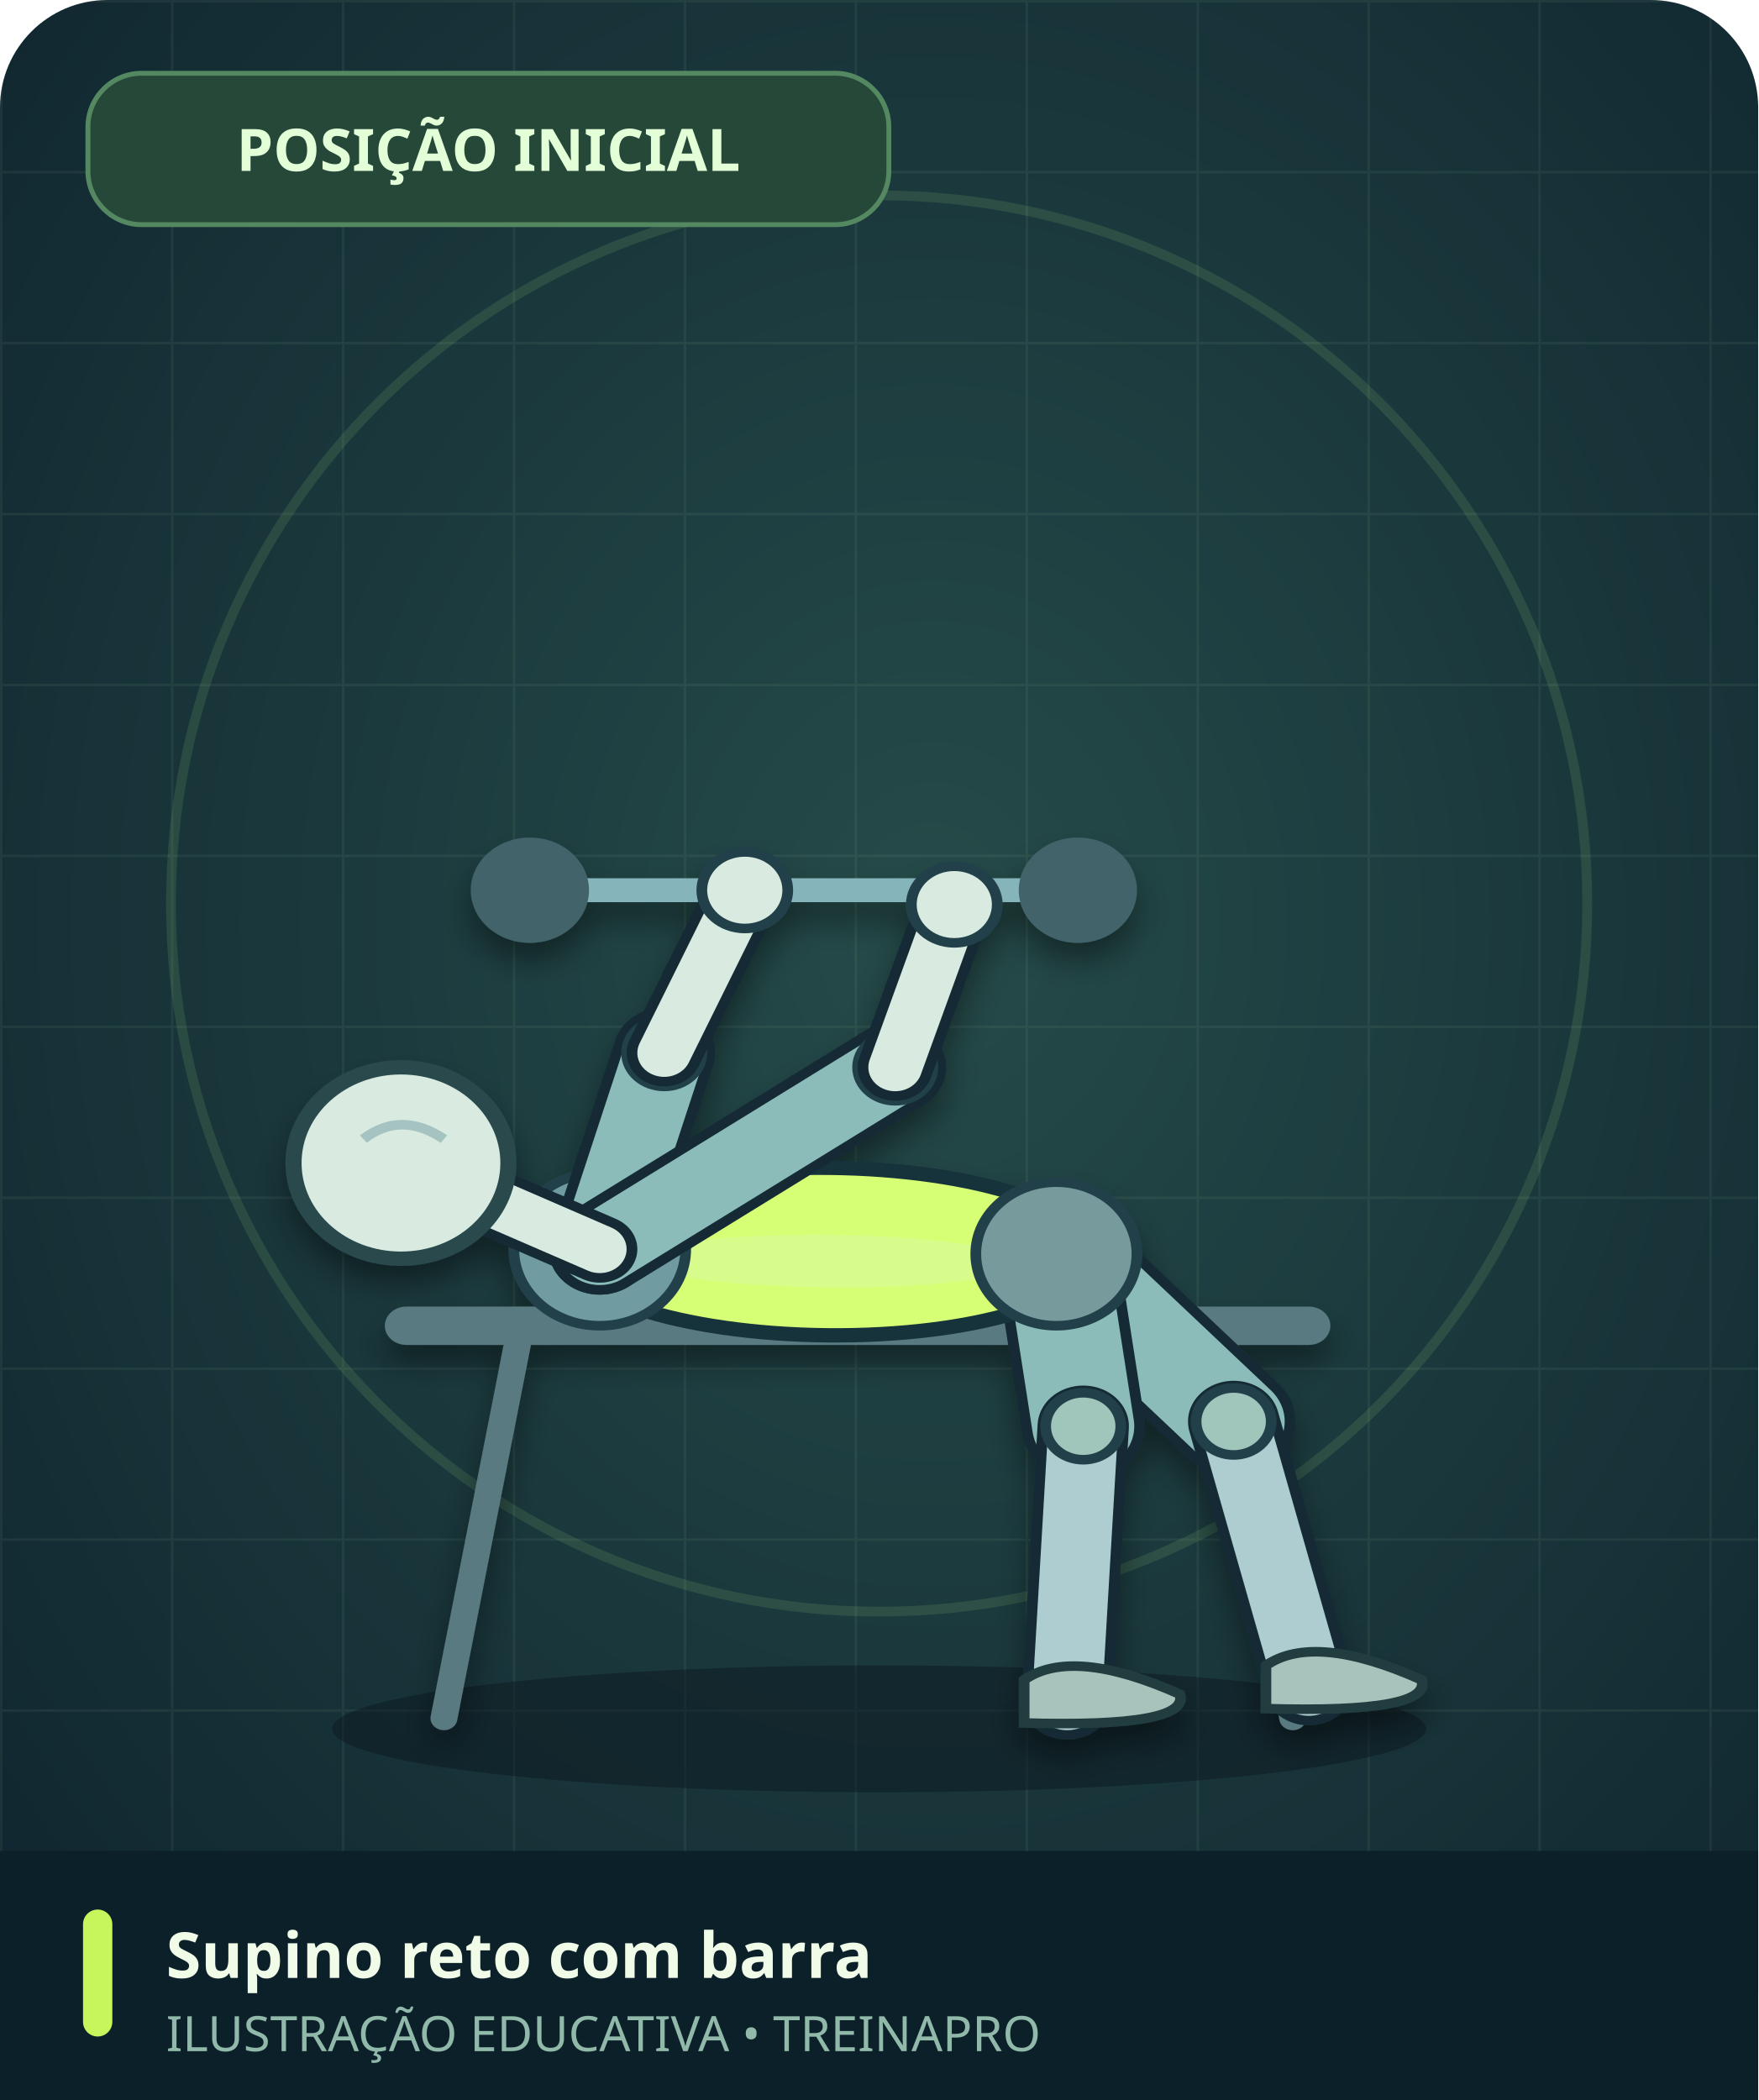
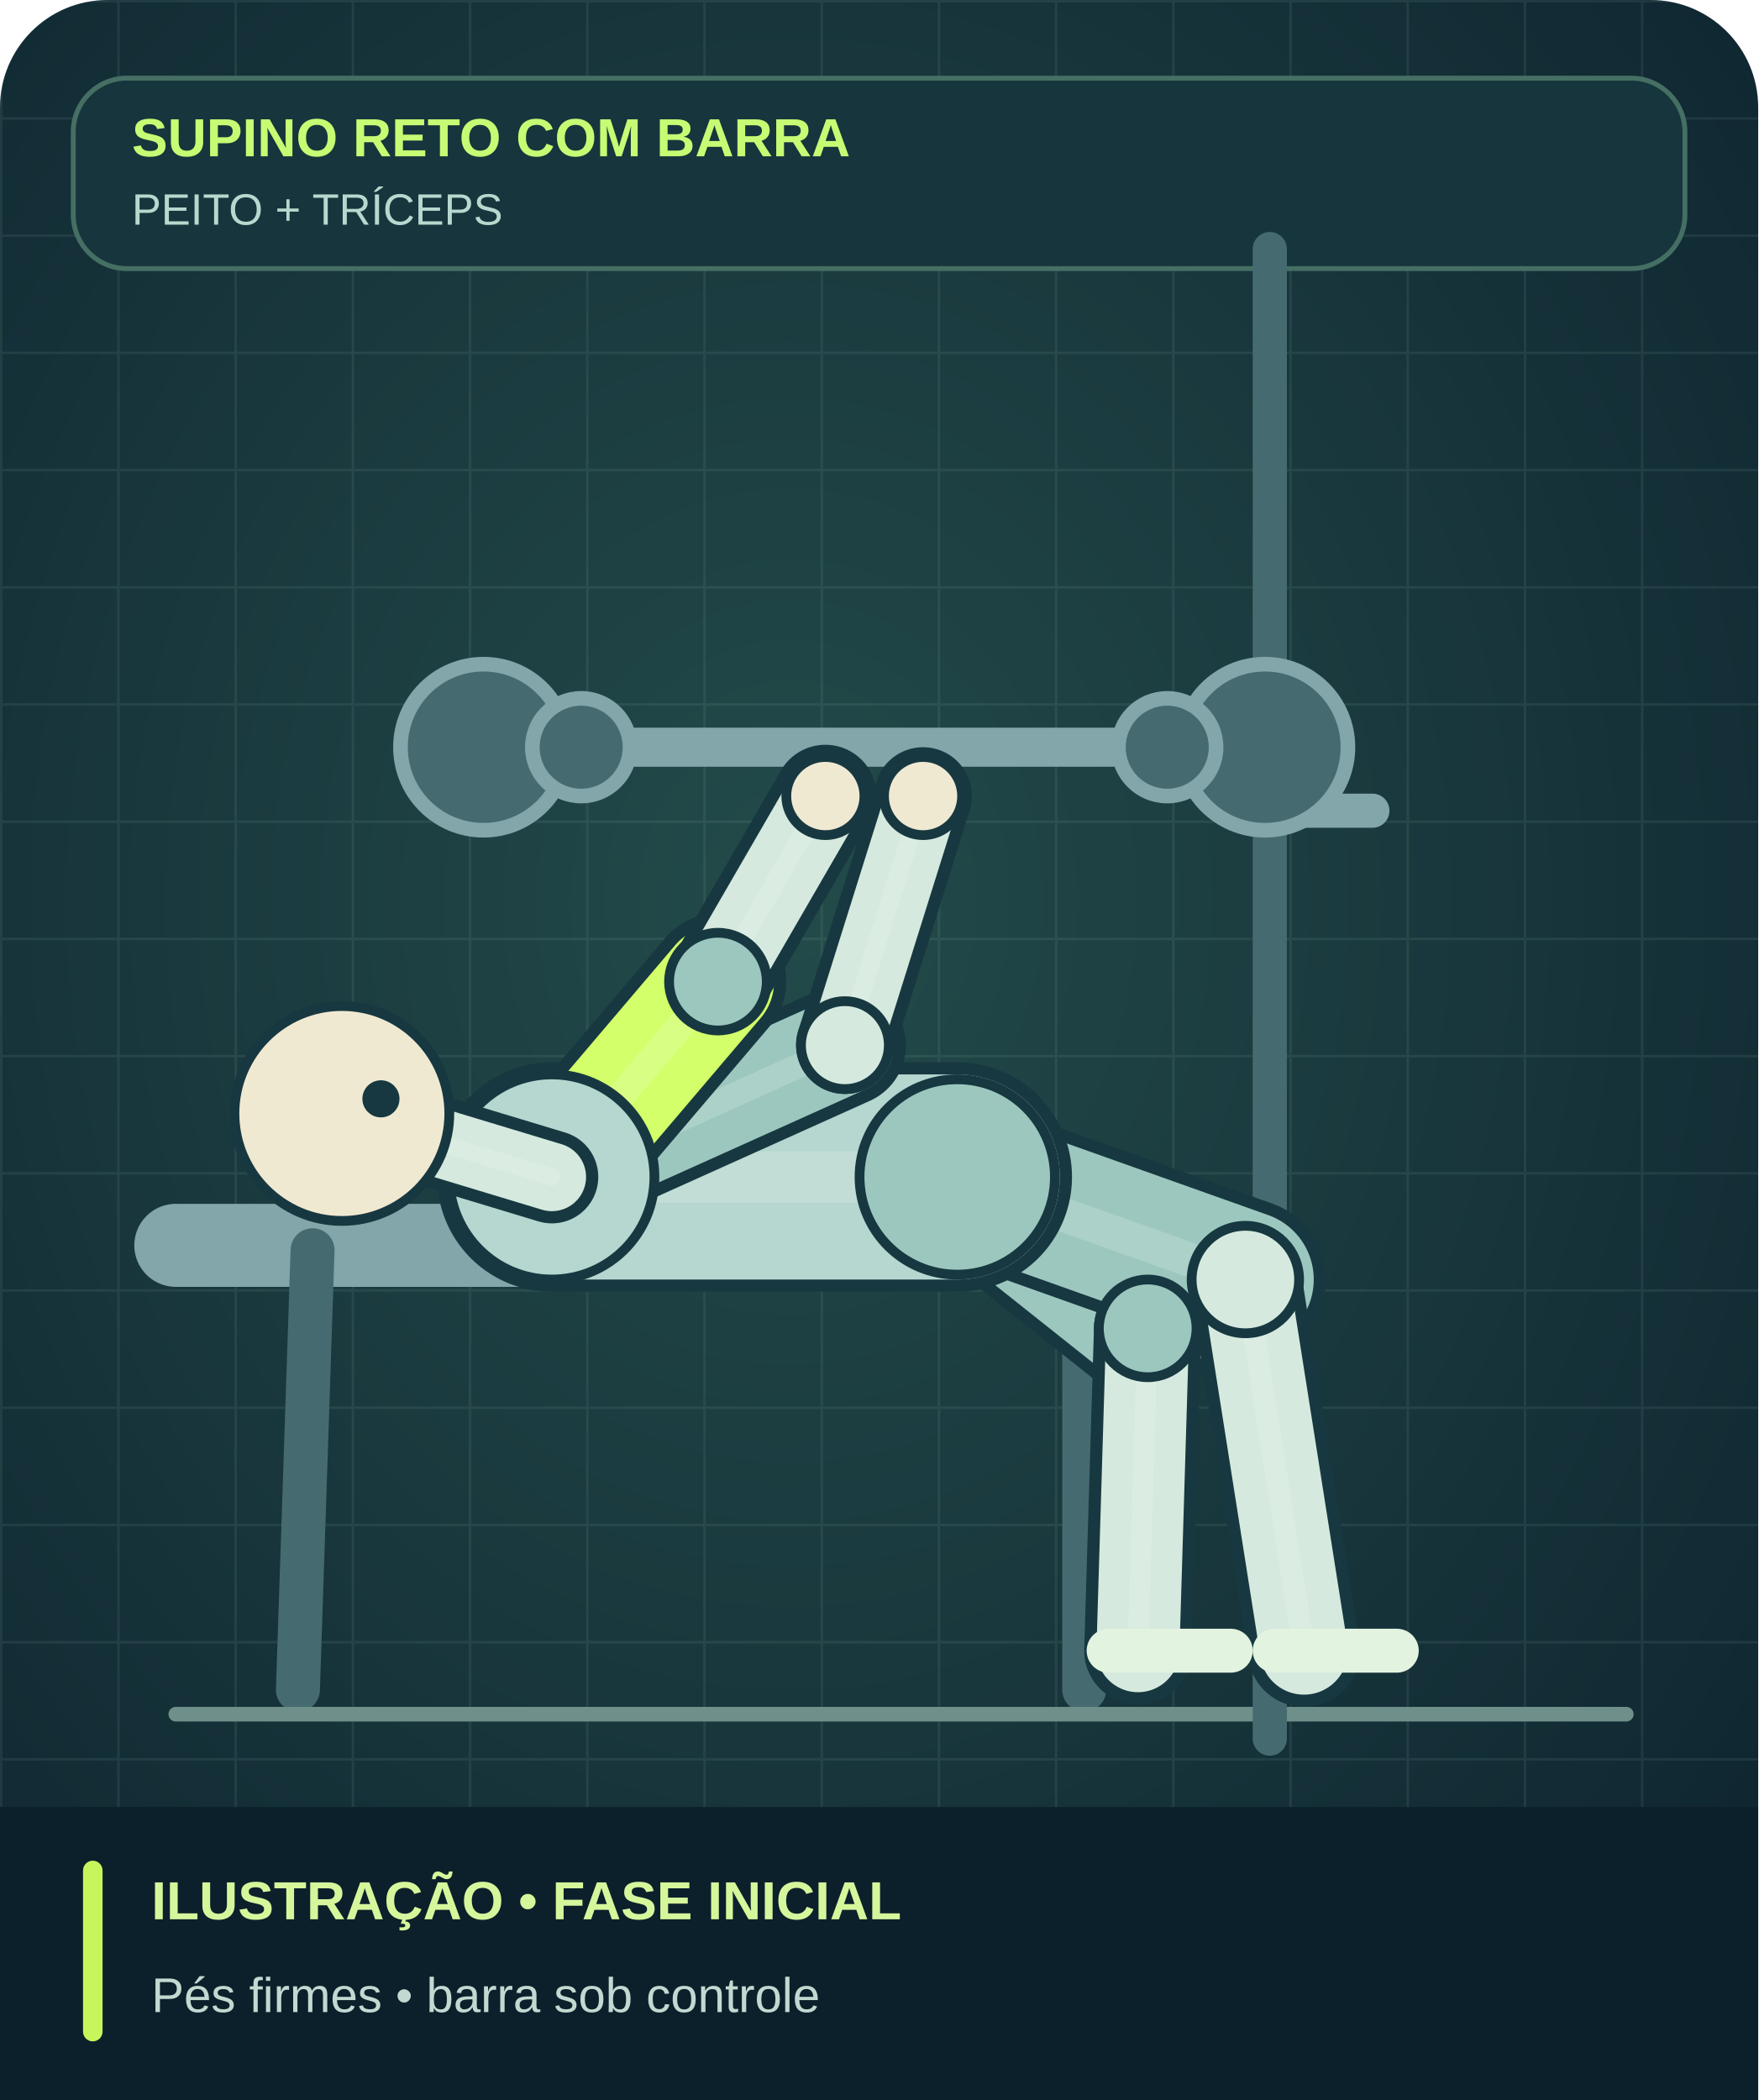
<svg xmlns="http://www.w3.org/2000/svg" viewBox="0 0 360 430" role="img" aria-labelledby="title desc">
  <defs>
-     <radialGradient id="bg" cx=".53" cy=".44" r=".78">
-       <stop stop-color="#254b49" />
-       <stop offset="1" stop-color="#0e222d" />
+     <radialGradient id="back" cx="45%" cy="43%" r="78%">
+       <stop stop-color="#234b4a" />
+       <stop offset="1" stop-color="#0d222e" />
    </radialGradient>
-     <pattern id="grid" width="35" height="35" patternUnits="userSpaceOnUse">
-       <path d="M35 0H0V35" stroke="#bddcb8" stroke-opacity=".07" fill="none" />
+     <pattern id="gr" patternUnits="userSpaceOnUse" width="24" height="24">
+       <path d="M24 0H0V24" fill="none" stroke="#bbd4cb" stroke-opacity=".09" />
    </pattern>
-     <filter id="glow" x="-30%" y="-30%" width="160%" height="160%">
-       <feDropShadow dx="0" dy="4" stdDeviation="3" flood-color="#000" flood-opacity=".40" />
-     </filter>
  </defs>
-   <rect width="360" height="430" rx="22" fill="url(#bg)" />
-   <rect width="360" height="430" rx="22" fill="url(#grid)" />
-   <ellipse cx="180" cy="354" rx="112" ry="13" fill="#0b1820" opacity=".50" />
-   <circle cx="180" cy="185" r="145" fill="none" stroke="#b5ef80" stroke-opacity=".12" stroke-width="2" />
-   <rect x="18" y="15" width="164" height="31" rx="11" fill="#264839" stroke="#548861" />
-   <text x="100" y="35" text-anchor="middle" fill="#e3ffd8" font-family="sans-serif" font-size="12" font-weight="bold">POSIÇÃO INICIAL</text>
-   <g transform="translate(37 49) scale(1.1 .98)" filter="url(#glow)">
-     <line x1="42" y1="227" x2="210" y2="227" stroke="#587a80" stroke-width="8" stroke-linecap="round" />
-     <line x1="63" y1="229" x2="49" y2="309" stroke="#587a80" stroke-width="5" stroke-linecap="round" />
-     <line x1="194" y1="229" x2="207" y2="309" stroke="#587a80" stroke-width="5" stroke-linecap="round" />
-     <line x1="65" y1="136" x2="167" y2="136" stroke="#85b5bb" stroke-width="5" stroke-linecap="round" />
-     <circle cx="65" cy="136" r="11" fill="#42646b" />
-     <circle cx="167" cy="136" r="11" fill="#42646b" />
-     <line x1="163" y1="212" x2="196" y2="247" stroke="#122c34" stroke-width="23" stroke-linecap="round" />
-     <line x1="163" y1="212" x2="196" y2="247" stroke="#8cbcb9" stroke-width="19" stroke-linecap="round" />
-     <line x1="196" y1="247" x2="210" y2="302" stroke="#122c34" stroke-width="17" stroke-linecap="round" />
-     <line x1="196" y1="247" x2="210" y2="302" stroke="#adcdd0" stroke-width="13" stroke-linecap="round" />
-     <circle cx="196" cy="247" r="7" fill="#a0c5bb" stroke="#214149" stroke-width="2" />
-     <path d="M202 298 Q211 291 231 301 Q233 308 202 307Z" fill="#a6c4bb" stroke="#243c40" stroke-width="2" />
-     <line x1="163" y1="212" x2="168" y2="248" stroke="#122c34" stroke-width="23" stroke-linecap="round" />
-     <line x1="163" y1="212" x2="168" y2="248" stroke="#8cbcb9" stroke-width="19" stroke-linecap="round" />
-     <line x1="168" y1="248" x2="165" y2="305" stroke="#122c34" stroke-width="17" stroke-linecap="round" />
-     <line x1="168" y1="248" x2="165" y2="305" stroke="#adcdd0" stroke-width="13" stroke-linecap="round" />
-     <circle cx="168" cy="248" r="7" fill="#a0c5bb" stroke="#214149" stroke-width="2" />
-     <path d="M157 301 Q166 294 186 304 Q188 311 157 310Z" fill="#a6c4bb" stroke="#243c40" stroke-width="2" />
-     <ellipse cx="120.5" cy="211.5" rx="17.5" ry="49.50" transform="rotate(-89.33 120.5 211.5)" fill="#d7ff75" stroke="#18333b" stroke-width="3" />
-     <ellipse cx="118.5" cy="211.5" rx="5.5" ry="35.50" transform="rotate(-89.33 120.5 211.5)" fill="#deefe3" opacity=".2" />
-     <circle cx="163" cy="212" r="15" fill="#779b9c" stroke="#214149" stroke-width="2" />
-     <circle cx="78" cy="211" r="16" fill="#6f9ca1" stroke="#214149" stroke-width="2" />
-     <line x1="78" y1="211" x2="90" y2="170" stroke="#122c34" stroke-width="19" stroke-linecap="round" />
-     <line x1="78" y1="211" x2="90" y2="170" stroke="#8cbcb9" stroke-width="15" stroke-linecap="round" />
-     <circle cx="90" cy="170" r="7" fill="#91bbba" stroke="#214149" stroke-width="2" />
-     <line x1="90" y1="170" x2="105" y2="136" stroke="#122c34" stroke-width="14" stroke-linecap="round" />
-     <line x1="90" y1="170" x2="105" y2="136" stroke="#d9ebe0" stroke-width="10" stroke-linecap="round" />
-     <circle cx="105" cy="136" r="8" fill="#d9ebe0" stroke="#214149" stroke-width="2" />
-     <line x1="78" y1="211" x2="133" y2="173" stroke="#122c34" stroke-width="19" stroke-linecap="round" />
-     <line x1="78" y1="211" x2="133" y2="173" stroke="#8cbcb9" stroke-width="15" stroke-linecap="round" />
-     <circle cx="133" cy="173" r="7" fill="#91bbba" stroke="#214149" stroke-width="2" />
-     <line x1="133" y1="173" x2="144" y2="139" stroke="#122c34" stroke-width="14" stroke-linecap="round" />
-     <line x1="133" y1="173" x2="144" y2="139" stroke="#d9ebe0" stroke-width="10" stroke-linecap="round" />
-     <circle cx="144" cy="139" r="8" fill="#d9ebe0" stroke="#214149" stroke-width="2" />
-     <line x1="78" y1="211" x2="41" y2="193" stroke="#122c34" stroke-width="14" stroke-linecap="round" />
-     <line x1="78" y1="211" x2="41" y2="193" stroke="#d9ebe0" stroke-width="10" stroke-linecap="round" />
-     <circle cx="41" cy="193" r="20" fill="#d9ebe0" stroke="#2a4a4e" stroke-width="3" />
-     <path d="M34 188 Q41 182 49 188" fill="none" stroke="#82a8aa" stroke-width="2" opacity=".6" />
+   <rect width="360" height="430" rx="22" fill="url(#back)" />
+   <rect width="360" height="430" rx="22" fill="url(#gr)" />
+   <rect x="15" y="16" rx="11" width="330" height="39" fill="#17353c" stroke="#456f63" />
+   <text x="27" y="32" fill="#c7fb74" font-size="11" font-weight="800" font-family="Arial,sans-serif">SUPINO RETO COM BARRA</text>
+   <text x="27" y="46" fill="#b7d8ce" font-size="9" font-family="Arial,sans-serif">PEITO + TRÍCEPS</text>
+   <g transform="translate(0 -2)">
+     <line x1="36.00" y1="257.00" x2="250.00" y2="257.00" stroke="#82a6a9" stroke-width="17" stroke-linecap="round" />
+     <line x1="64.00" y1="258.00" x2="61.00" y2="348.00" stroke="#456b70" stroke-width="9" stroke-linecap="round" />
+     <line x1="222.00" y1="258.00" x2="222.00" y2="348.00" stroke="#456b70" stroke-width="9" stroke-linecap="round" />
+     <line x1="36.00" y1="353.00" x2="333.00" y2="353.00" stroke="#6f8f8b" stroke-width="3" stroke-linecap="round" />
+     <line x1="260.00" y1="53.00" x2="260.00" y2="358.00" stroke="#456b70" stroke-width="7" stroke-linecap="round" />
+     <line x1="252.00" y1="168.00" x2="281.00" y2="168.00" stroke="#82a6a9" stroke-width="7" stroke-linecap="round" />
+     <line x1="90.00" y1="155.00" x2="270.00" y2="155.00" stroke="#82a6a9" stroke-width="8" stroke-linecap="round" />
+     <circle cx="99.00" cy="155.00" r="17.00" fill="#456b70" stroke="#82a6a9" stroke-width="3" />
+     <circle cx="259.00" cy="155.00" r="17.00" fill="#456b70" stroke="#82a6a9" stroke-width="3" />
+     <circle cx="119.00" cy="155.00" r="10.00" fill="#456b70" stroke="#82a6a9" stroke-width="3" />
+     <circle cx="239.00" cy="155.00" r="10.00" fill="#456b70" stroke="#82a6a9" stroke-width="3" />
+     <line x1="196.00" y1="243.00" x2="235.00" y2="274.00" stroke="#173840" stroke-width="30" stroke-linecap="round" />
+     <line x1="196.00" y1="243.00" x2="235.00" y2="274.00" stroke="#9cc7bf" stroke-width="25" stroke-linecap="round" />
+     <line x1="196.00" y1="243.00" x2="235.00" y2="274.00" stroke="#f3fff2" stroke-width="6.25" stroke-linecap="round" opacity=".18" />
+     <line x1="235.00" y1="274.00" x2="233.00" y2="340.00" stroke="#173840" stroke-width="22" stroke-linecap="round" />
+     <line x1="235.00" y1="274.00" x2="233.00" y2="340.00" stroke="#d5e9de" stroke-width="17" stroke-linecap="round" />
+     <line x1="235.00" y1="274.00" x2="233.00" y2="340.00" stroke="#f3fff2" stroke-width="4.25" stroke-linecap="round" opacity=".18" />
+     <line x1="196.00" y1="243.00" x2="255.00" y2="264.00" stroke="#173840" stroke-width="33" stroke-linecap="round" />
+     <line x1="196.00" y1="243.00" x2="255.00" y2="264.00" stroke="#9cc7bf" stroke-width="28" stroke-linecap="round" />
+     <line x1="196.00" y1="243.00" x2="255.00" y2="264.00" stroke="#f3fff2" stroke-width="7" stroke-linecap="round" opacity=".18" />
+     <line x1="255.00" y1="264.00" x2="267.00" y2="340.00" stroke="#173840" stroke-width="23" stroke-linecap="round" />
+     <line x1="255.00" y1="264.00" x2="267.00" y2="340.00" stroke="#d5e9de" stroke-width="18" stroke-linecap="round" />
+     <line x1="255.00" y1="264.00" x2="267.00" y2="340.00" stroke="#f3fff2" stroke-width="4.5" stroke-linecap="round" opacity=".18" />
+     <line x1="113.00" y1="243.00" x2="196.00" y2="243.00" stroke="#173840" stroke-width="47" stroke-linecap="round" />
+     <line x1="113.00" y1="243.00" x2="196.00" y2="243.00" stroke="#b6d6d0" stroke-width="42" stroke-linecap="round" />
+     <line x1="113.00" y1="243.00" x2="196.00" y2="243.00" stroke="#f3fff2" stroke-width="10.5" stroke-linecap="round" opacity=".18" />
+     <line x1="113.00" y1="243.00" x2="173.00" y2="216.00" stroke="#173840" stroke-width="25" stroke-linecap="round" />
+     <line x1="113.00" y1="243.00" x2="173.00" y2="216.00" stroke="#9cc7bf" stroke-width="20" stroke-linecap="round" />
+     <line x1="113.00" y1="243.00" x2="173.00" y2="216.00" stroke="#f3fff2" stroke-width="5" stroke-linecap="round" opacity=".18" />
+     <line x1="173.00" y1="216.00" x2="189.00" y2="165.00" stroke="#173840" stroke-width="20" stroke-linecap="round" />
+     <line x1="173.00" y1="216.00" x2="189.00" y2="165.00" stroke="#d5e9de" stroke-width="15" stroke-linecap="round" />
+     <line x1="173.00" y1="216.00" x2="189.00" y2="165.00" stroke="#f3fff2" stroke-width="3.75" stroke-linecap="round" opacity=".18" />
+     <line x1="113.00" y1="243.00" x2="147.00" y2="203.00" stroke="#173840" stroke-width="28" stroke-linecap="round" />
+     <line x1="113.00" y1="243.00" x2="147.00" y2="203.00" stroke="#d2ff6a" stroke-width="23" stroke-linecap="round" />
+     <line x1="113.00" y1="243.00" x2="147.00" y2="203.00" stroke="#f3fff2" stroke-width="5.75" stroke-linecap="round" opacity=".18" />
+     <line x1="147.00" y1="203.00" x2="169.00" y2="165.00" stroke="#173840" stroke-width="21" stroke-linecap="round" />
+     <line x1="147.00" y1="203.00" x2="169.00" y2="165.00" stroke="#d5e9de" stroke-width="16" stroke-linecap="round" />
+     <line x1="147.00" y1="203.00" x2="169.00" y2="165.00" stroke="#f3fff2" stroke-width="4" stroke-linecap="round" opacity=".18" />
+     <circle cx="196.00" cy="243.00" r="20.00" fill="#9cc7bf" stroke="#173840" stroke-width="2" />
+     <circle cx="113.00" cy="243.00" r="21.00" fill="#b6d6d0" stroke="#173840" stroke-width="2" />
+     <circle cx="255.00" cy="264.00" r="11.00" fill="#d5e9de" stroke="#173840" stroke-width="2" />
+     <circle cx="235.00" cy="274.00" r="10.00" fill="#9cc7bf" stroke="#173840" stroke-width="2" />
+     <circle cx="147.00" cy="203.00" r="10.00" fill="#9cc7bf" stroke="#173840" stroke-width="2" />
+     <circle cx="173.00" cy="216.00" r="9.00" fill="#d5e9de" stroke="#173840" stroke-width="2" />
+     <circle cx="169.00" cy="165.00" r="8.00" fill="#f0e9d2" stroke="#173840" stroke-width="2" />
+     <circle cx="189.00" cy="165.00" r="8.00" fill="#f0e9d2" stroke="#173840" stroke-width="2" />
+     <line x1="113.00" y1="243.00" x2="70.00" y2="230.00" stroke="#173840" stroke-width="19" stroke-linecap="round" />
+     <line x1="113.00" y1="243.00" x2="70.00" y2="230.00" stroke="#d5e9de" stroke-width="14" stroke-linecap="round" />
+     <line x1="113.00" y1="243.00" x2="70.00" y2="230.00" stroke="#f3fff2" stroke-width="3.5" stroke-linecap="round" opacity=".18" />
+     <circle cx="70.00" cy="230.00" r="22.00" fill="#f0e9d2" stroke="#173840" stroke-width="2" />
+     <circle cx="78.00" cy="227.00" r="2.80" fill="#173840" stroke="#173840" stroke-width="2" />
+     <line x1="261.00" y1="340.00" x2="286.00" y2="340.00" stroke="#e2f3df" stroke-width="9" stroke-linecap="round" />
+     <line x1="227.00" y1="340.00" x2="252.00" y2="340.00" stroke="#e2f3df" stroke-width="9" stroke-linecap="round" />
  </g>
-   <rect x="0" y="379" width="360" height="51" fill="#0c2029" />
-   <rect x="17" y="391" width="6" height="26" rx="3" fill="#c6f65b" />
-   <text x="34" y="405" fill="#f0fbe8" font-family="sans-serif" font-size="13" font-weight="bold">Supino reto com barra</text>
-   <text x="34" y="420" fill="#91b9aa" font-family="sans-serif" font-size="10">ILUSTRAÇÃO EDUCATIVA • TREINAPRO</text>
+   <rect x="0" y="370" width="360" height="60" fill="#0c202b" />
+   <rect x="17" y="381" width="4" height="37" rx="2" fill="#c6f65b" />
+   <text x="31" y="393" fill="#d6f69c" font-size="11" font-family="Arial,sans-serif" font-weight="800">ILUSTRAÇÃO • FASE INICIAL</text>
+   <text x="31" y="412" fill="#c2d9d1" font-size="10" font-family="Arial,sans-serif">Pés firmes • barra sob controle</text>
</svg>
